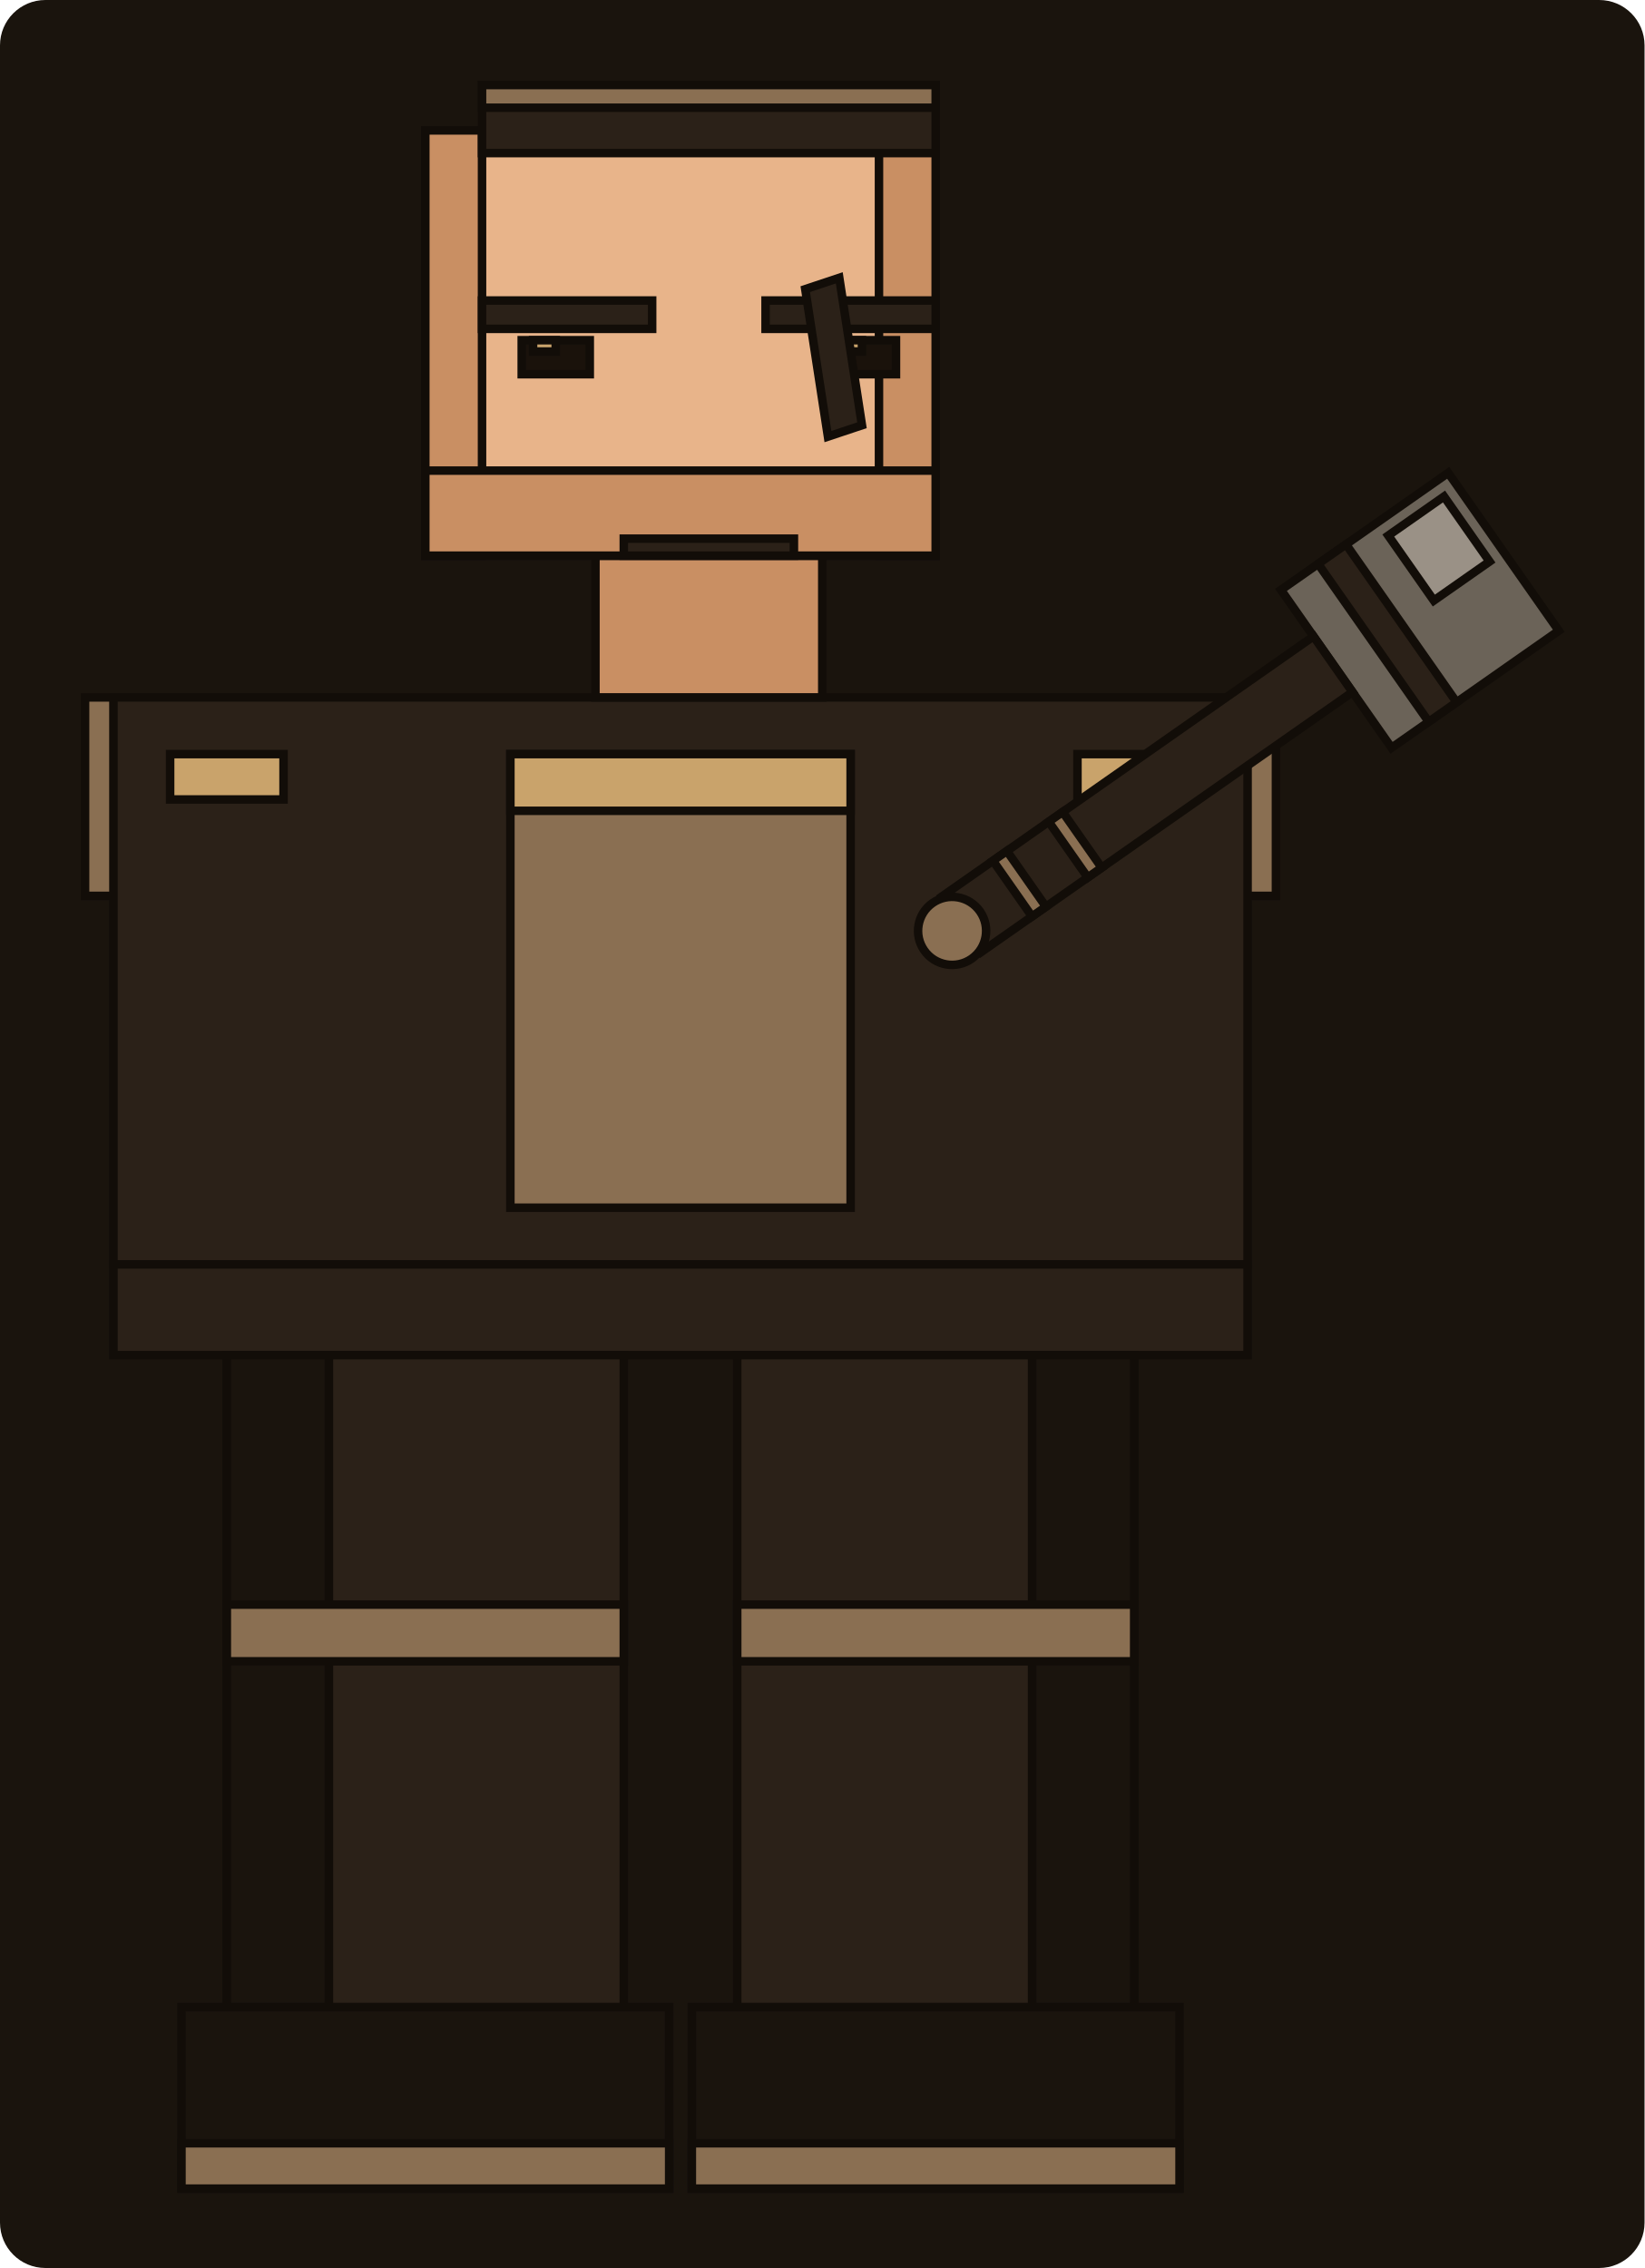
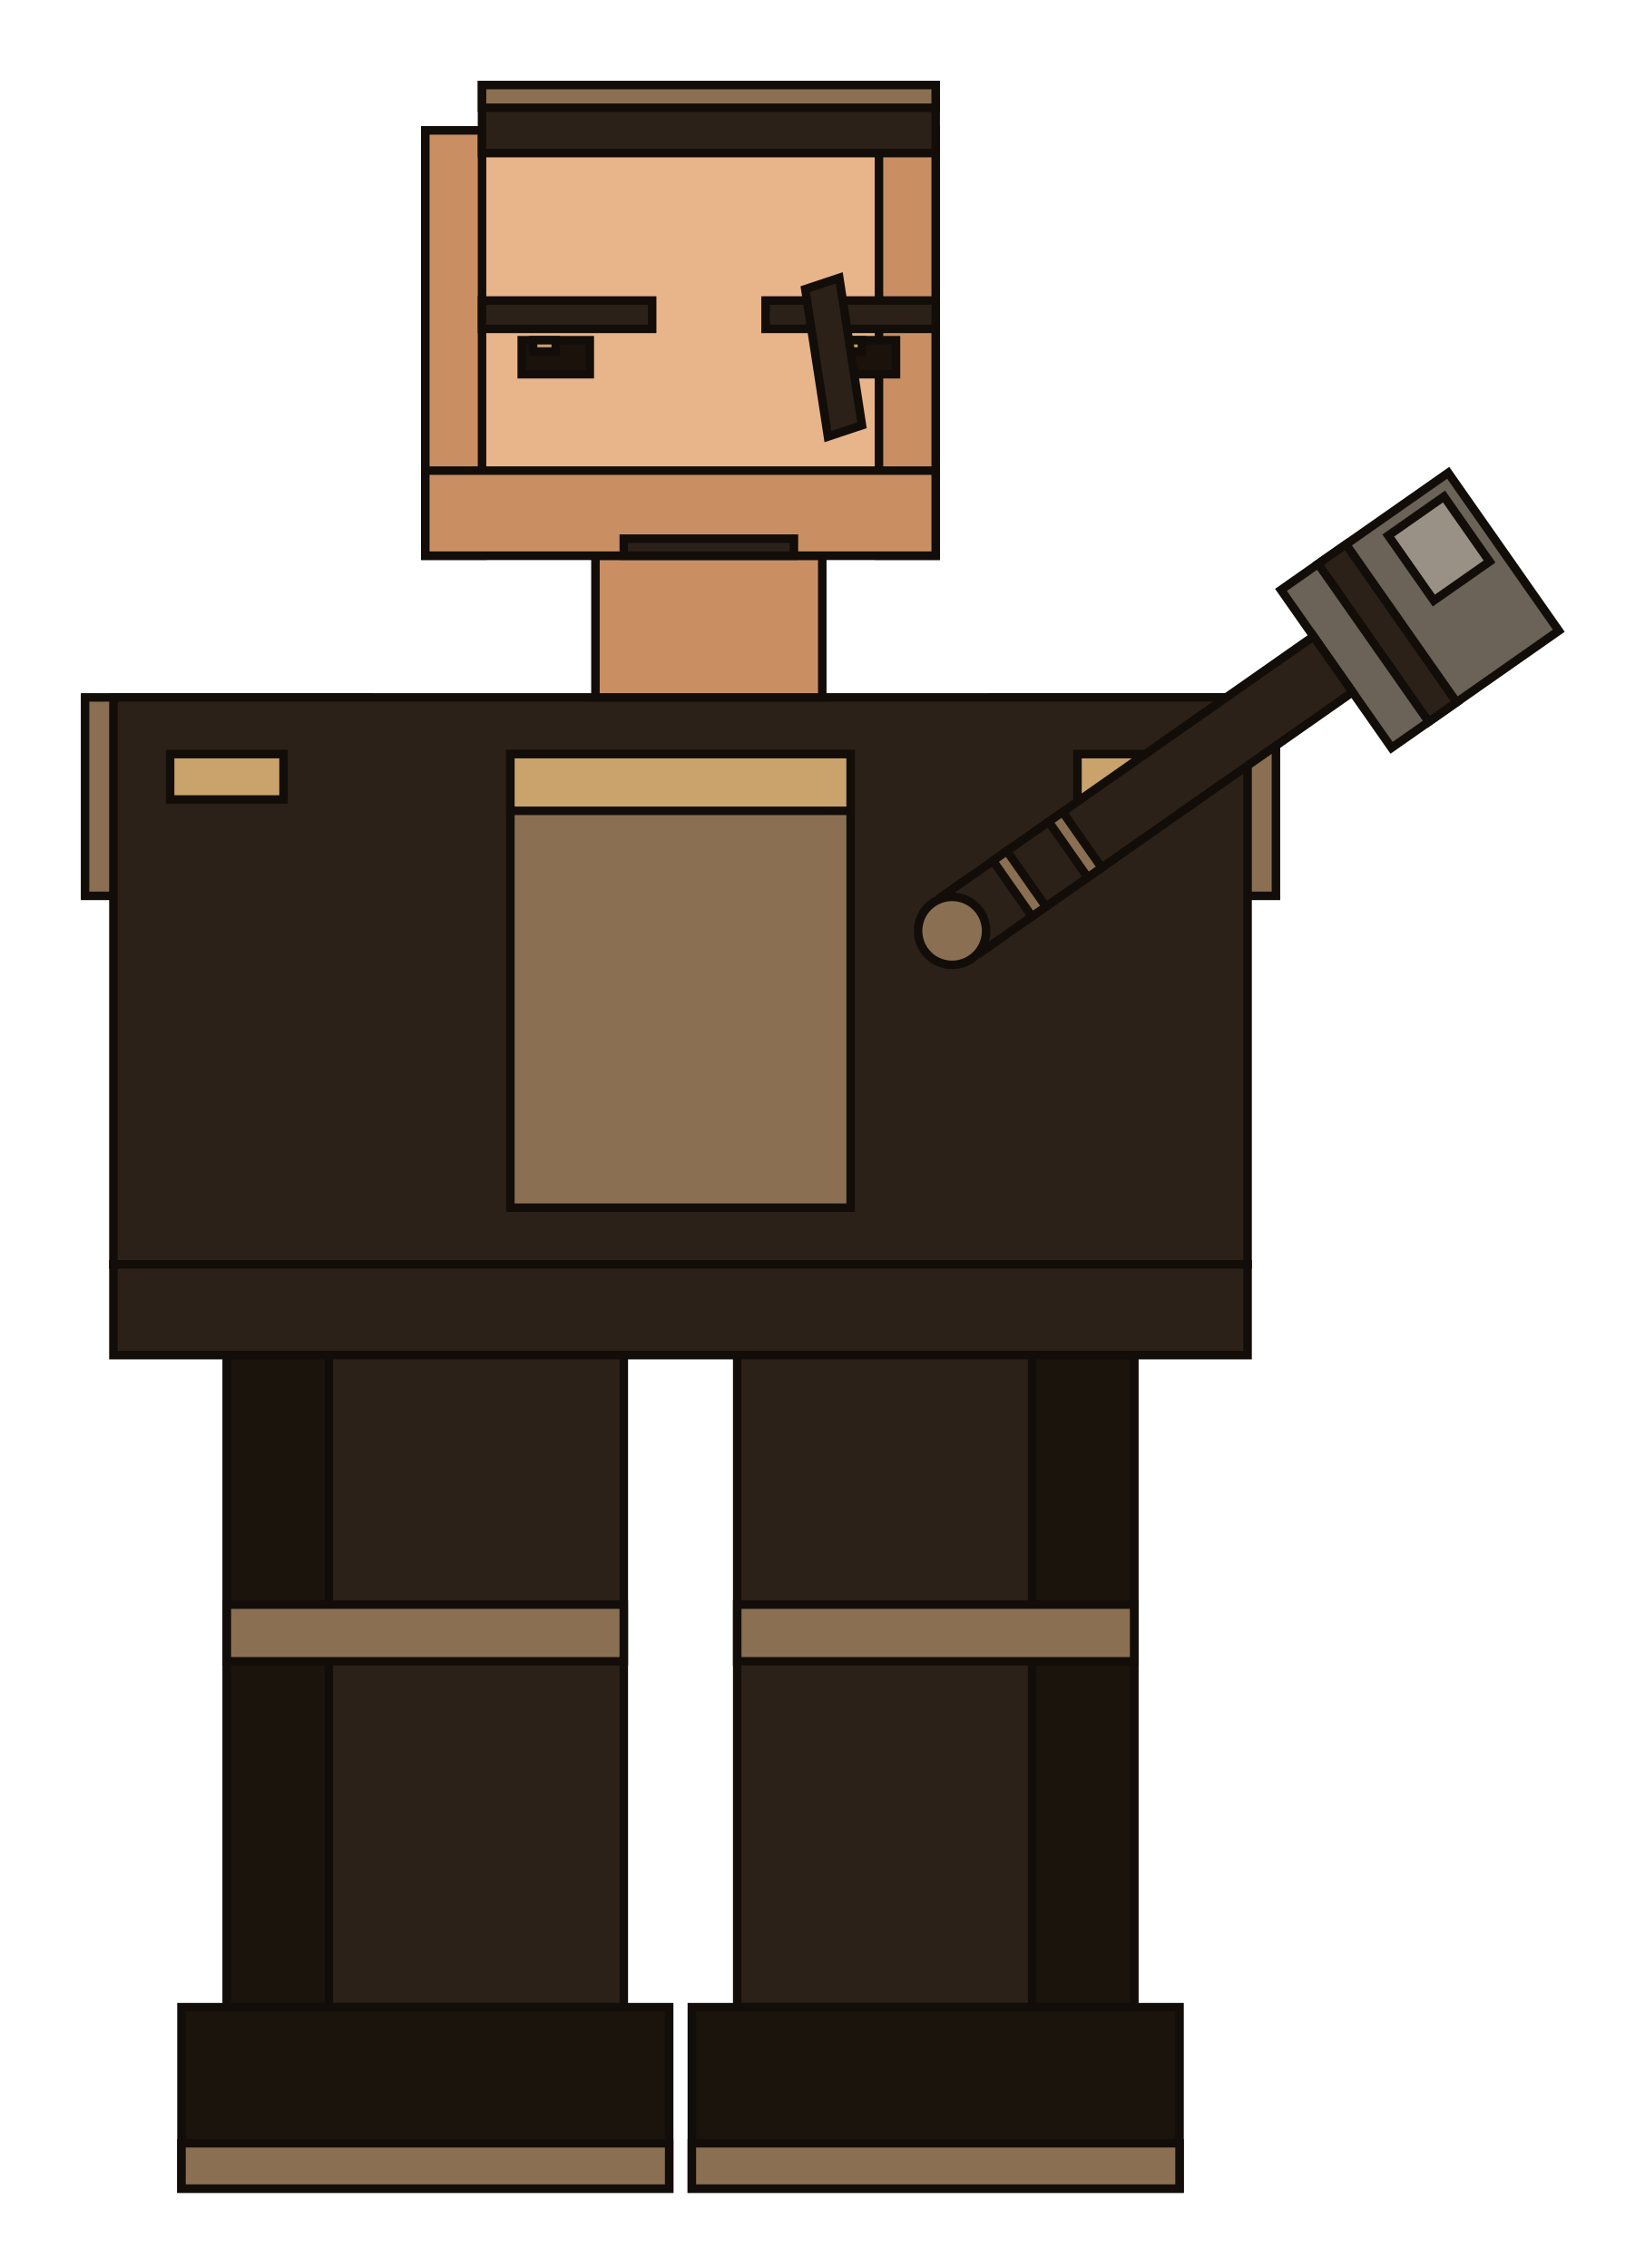
<svg width="100%" viewBox="0 0 290 400" role="img">
-   <rect x="0" y="0" width="290" height="400" rx="8" fill="#1A140D" />
  <g transform="translate(30,-17)" stroke="#120D08" stroke-width="1.5">
    <rect x="-15" y="140" width="50" height="35" fill="#8A6F52" />
    <rect x="145" y="140" width="50" height="35" fill="#8A6F52" />
    <rect x="-10" y="140" width="200" height="100" fill="#2B2118" />
    <rect x="0" y="150" width="20" height="8" fill="#C9A36B" />
    <rect x="160" y="150" width="20" height="8" fill="#C9A36B" />
    <rect x="60" y="150" width="60" height="80" fill="#8A6F52" />
    <rect x="60" y="150" width="60" height="10" fill="#C9A36B" />
    <rect x="75" y="115" width="40" height="25" fill="#C98F63" />
    <rect x="45" y="40" width="90" height="75" fill="#E8B48A" />
    <rect x="45" y="40" width="10" height="75" fill="#C98F63" />
    <rect x="125" y="40" width="10" height="75" fill="#C98F63" />
    <rect x="45" y="100" width="90" height="15" fill="#C98F63" />
    <rect x="55" y="32" width="80" height="12" fill="#2B2118" />
    <rect x="55" y="32" width="80" height="4" fill="#8A6F52" />
    <rect x="55" y="70" width="30" height="5" fill="#2B2118" />
    <rect x="105" y="70" width="30" height="5" fill="#2B2118" />
    <rect x="62" y="77" width="12" height="6" fill="#1A120B" />
    <rect x="64" y="77" width="4" height="2" fill="#C9A36B" />
    <rect x="116" y="77" width="12" height="6" fill="#1A120B" />
    <rect x="118" y="77" width="4" height="2" fill="#C9A36B" />
    <polygon points="112,68 118,66 122,92 116,94" fill="#2B2118" />
    <rect x="80" y="112" width="30" height="3" fill="#2B2118" />
    <rect x="-10" y="240" width="200" height="16" fill="#2B2118" />
    <rect x="10" y="256" width="70" height="115" fill="#2B2118" />
    <rect x="10" y="256" width="18" height="115" fill="#1A140D" />
    <rect x="100" y="256" width="70" height="115" fill="#2B2118" />
    <rect x="152" y="256" width="18" height="115" fill="#1A140D" />
    <rect x="10" y="300" width="70" height="10" fill="#8A6F52" />
    <rect x="100" y="300" width="70" height="10" fill="#8A6F52" />
    <rect x="2" y="371" width="86" height="32" fill="#1A140D" />
    <rect x="92" y="371" width="86" height="32" fill="#1A140D" />
    <rect x="2" y="395" width="86" height="8" fill="#8A6F52" />
    <rect x="92" y="395" width="86" height="8" fill="#8A6F52" />
    <g transform="rotate(55 151 172)">
      <rect x="135" y="70" width="34" height="36" fill="#6B6358" />
      <rect x="138" y="73" width="14" height="12" fill="#9A9186" />
      <rect x="135" y="92" width="34" height="6" fill="#2B2118" />
      <rect x="145" y="106" width="12" height="80" fill="#2B2118" />
      <rect x="145" y="160" width="12" height="3" fill="#8A6F52" />
      <rect x="145" y="172" width="12" height="3" fill="#8A6F52" />
      <circle cx="151" cy="188" r="6" fill="#8A6F52" />
    </g>
  </g>
</svg>
